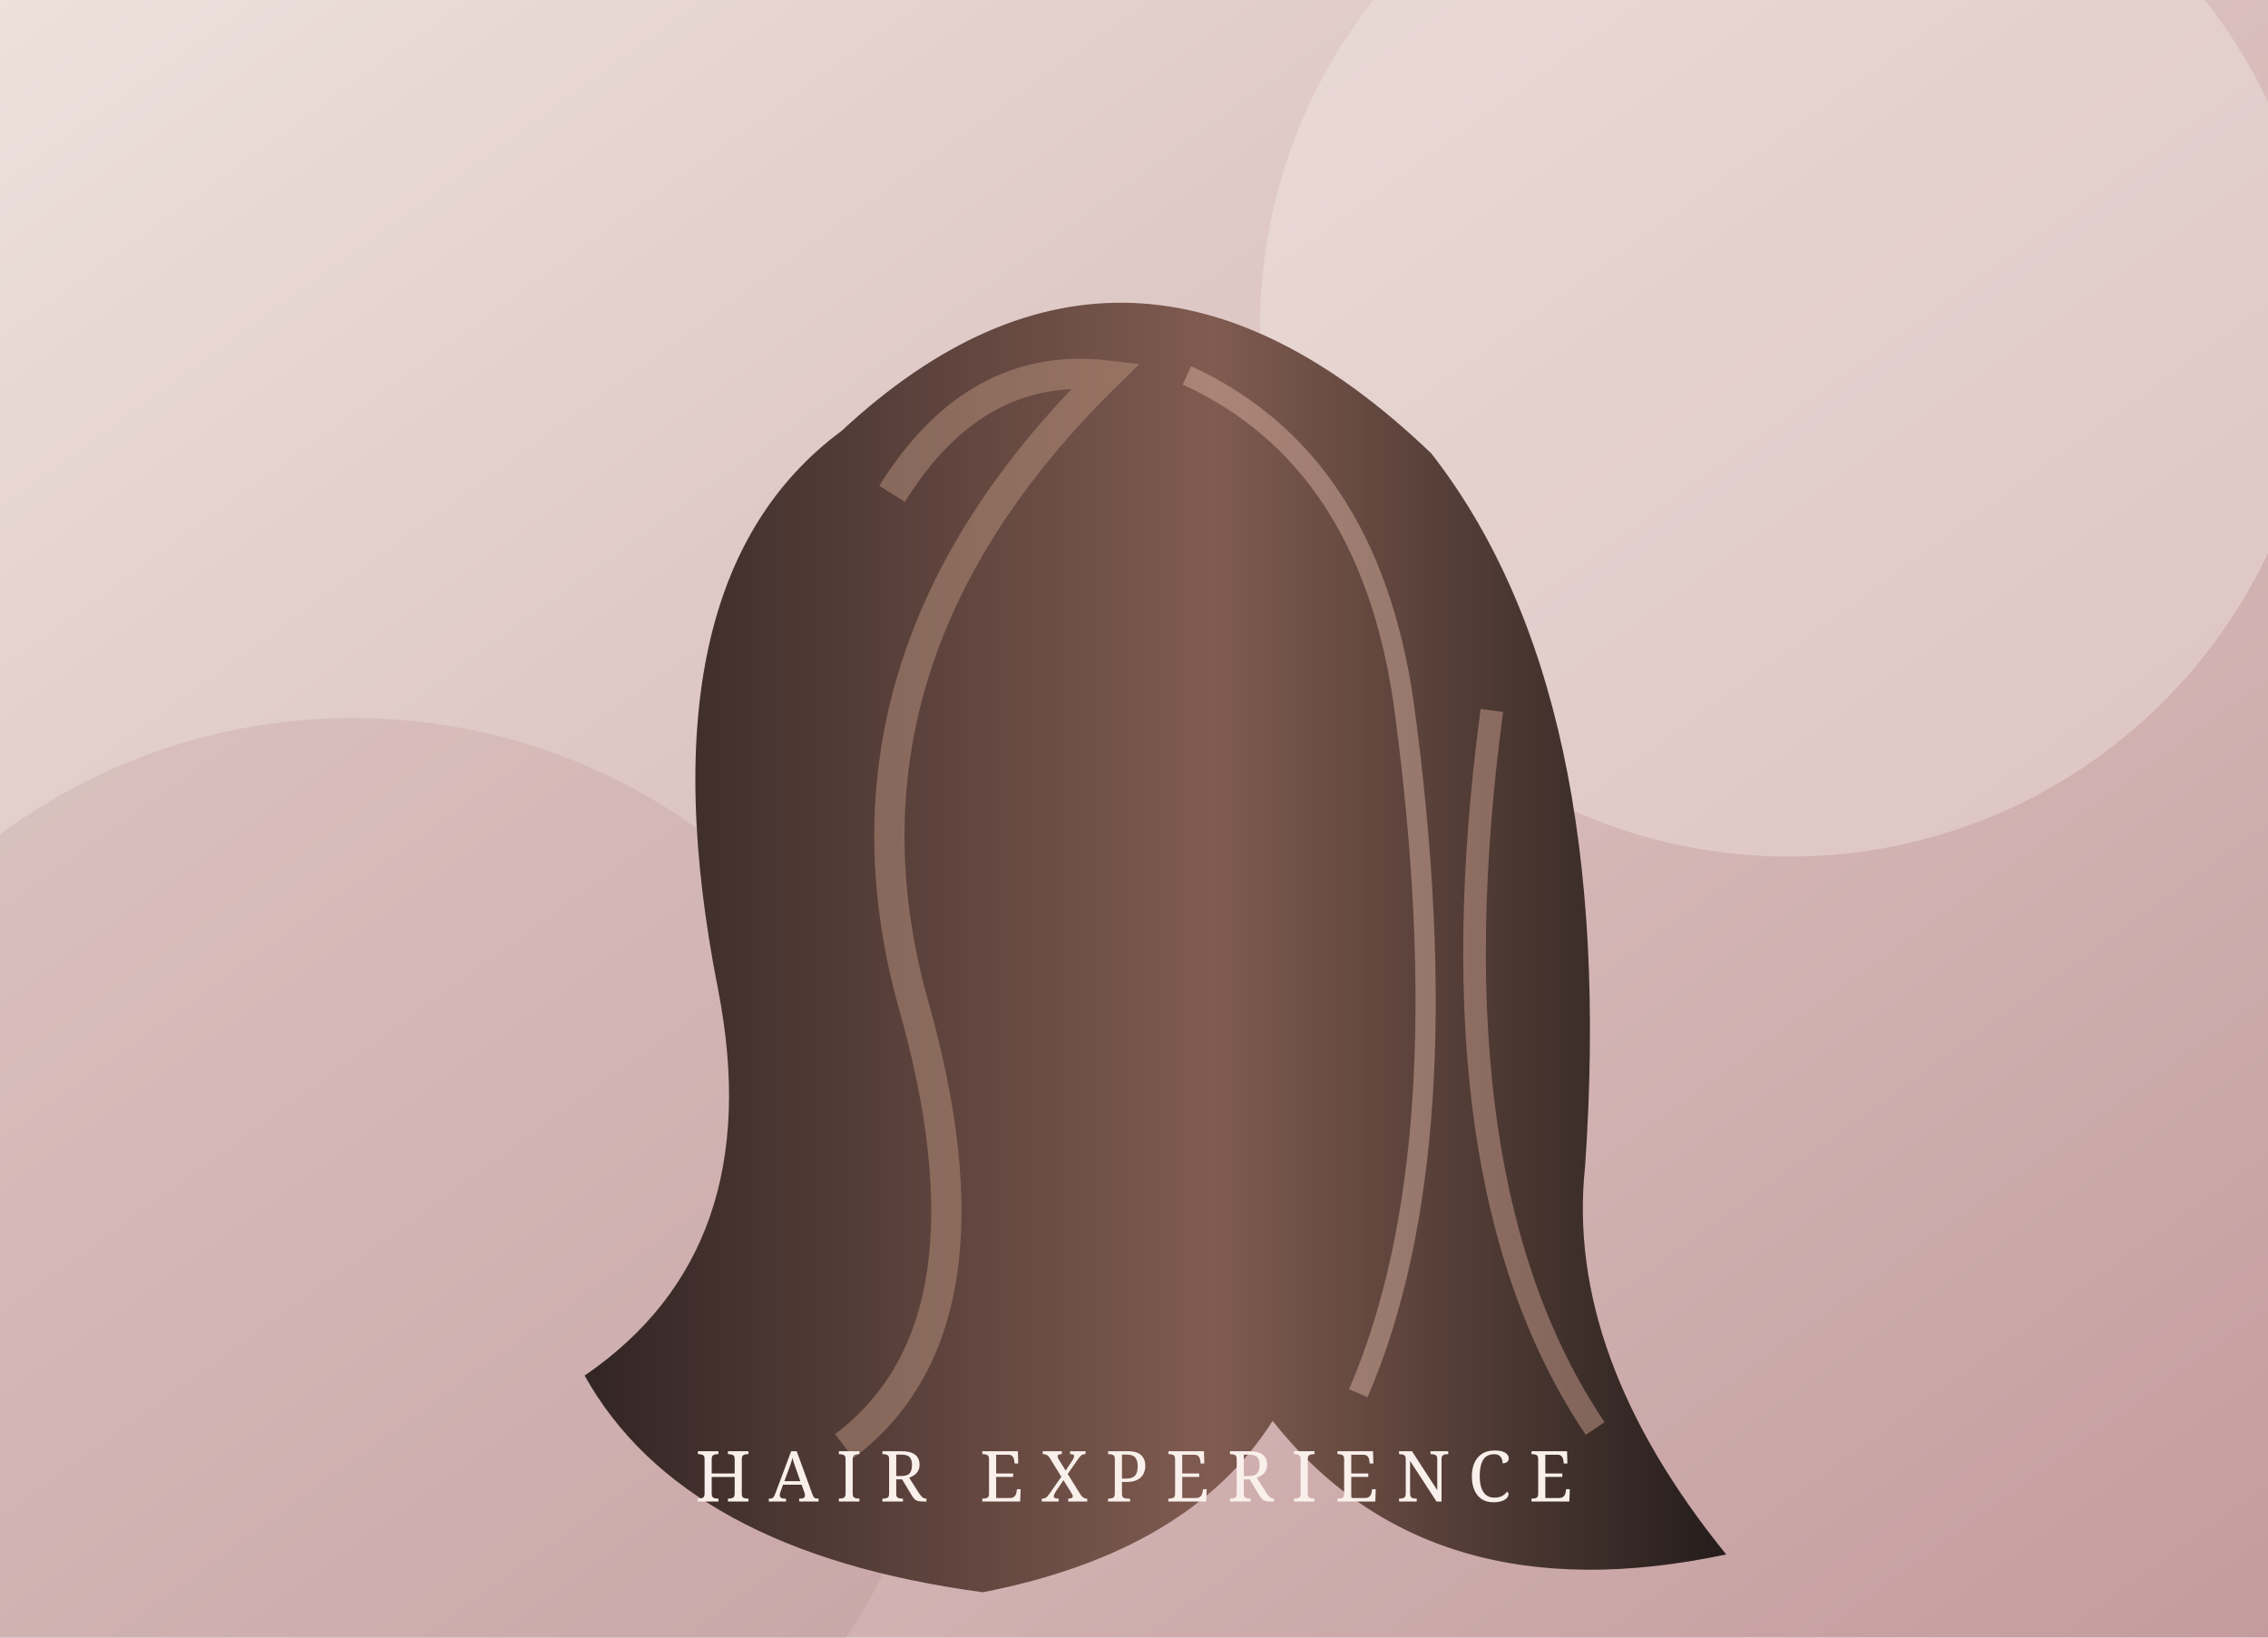
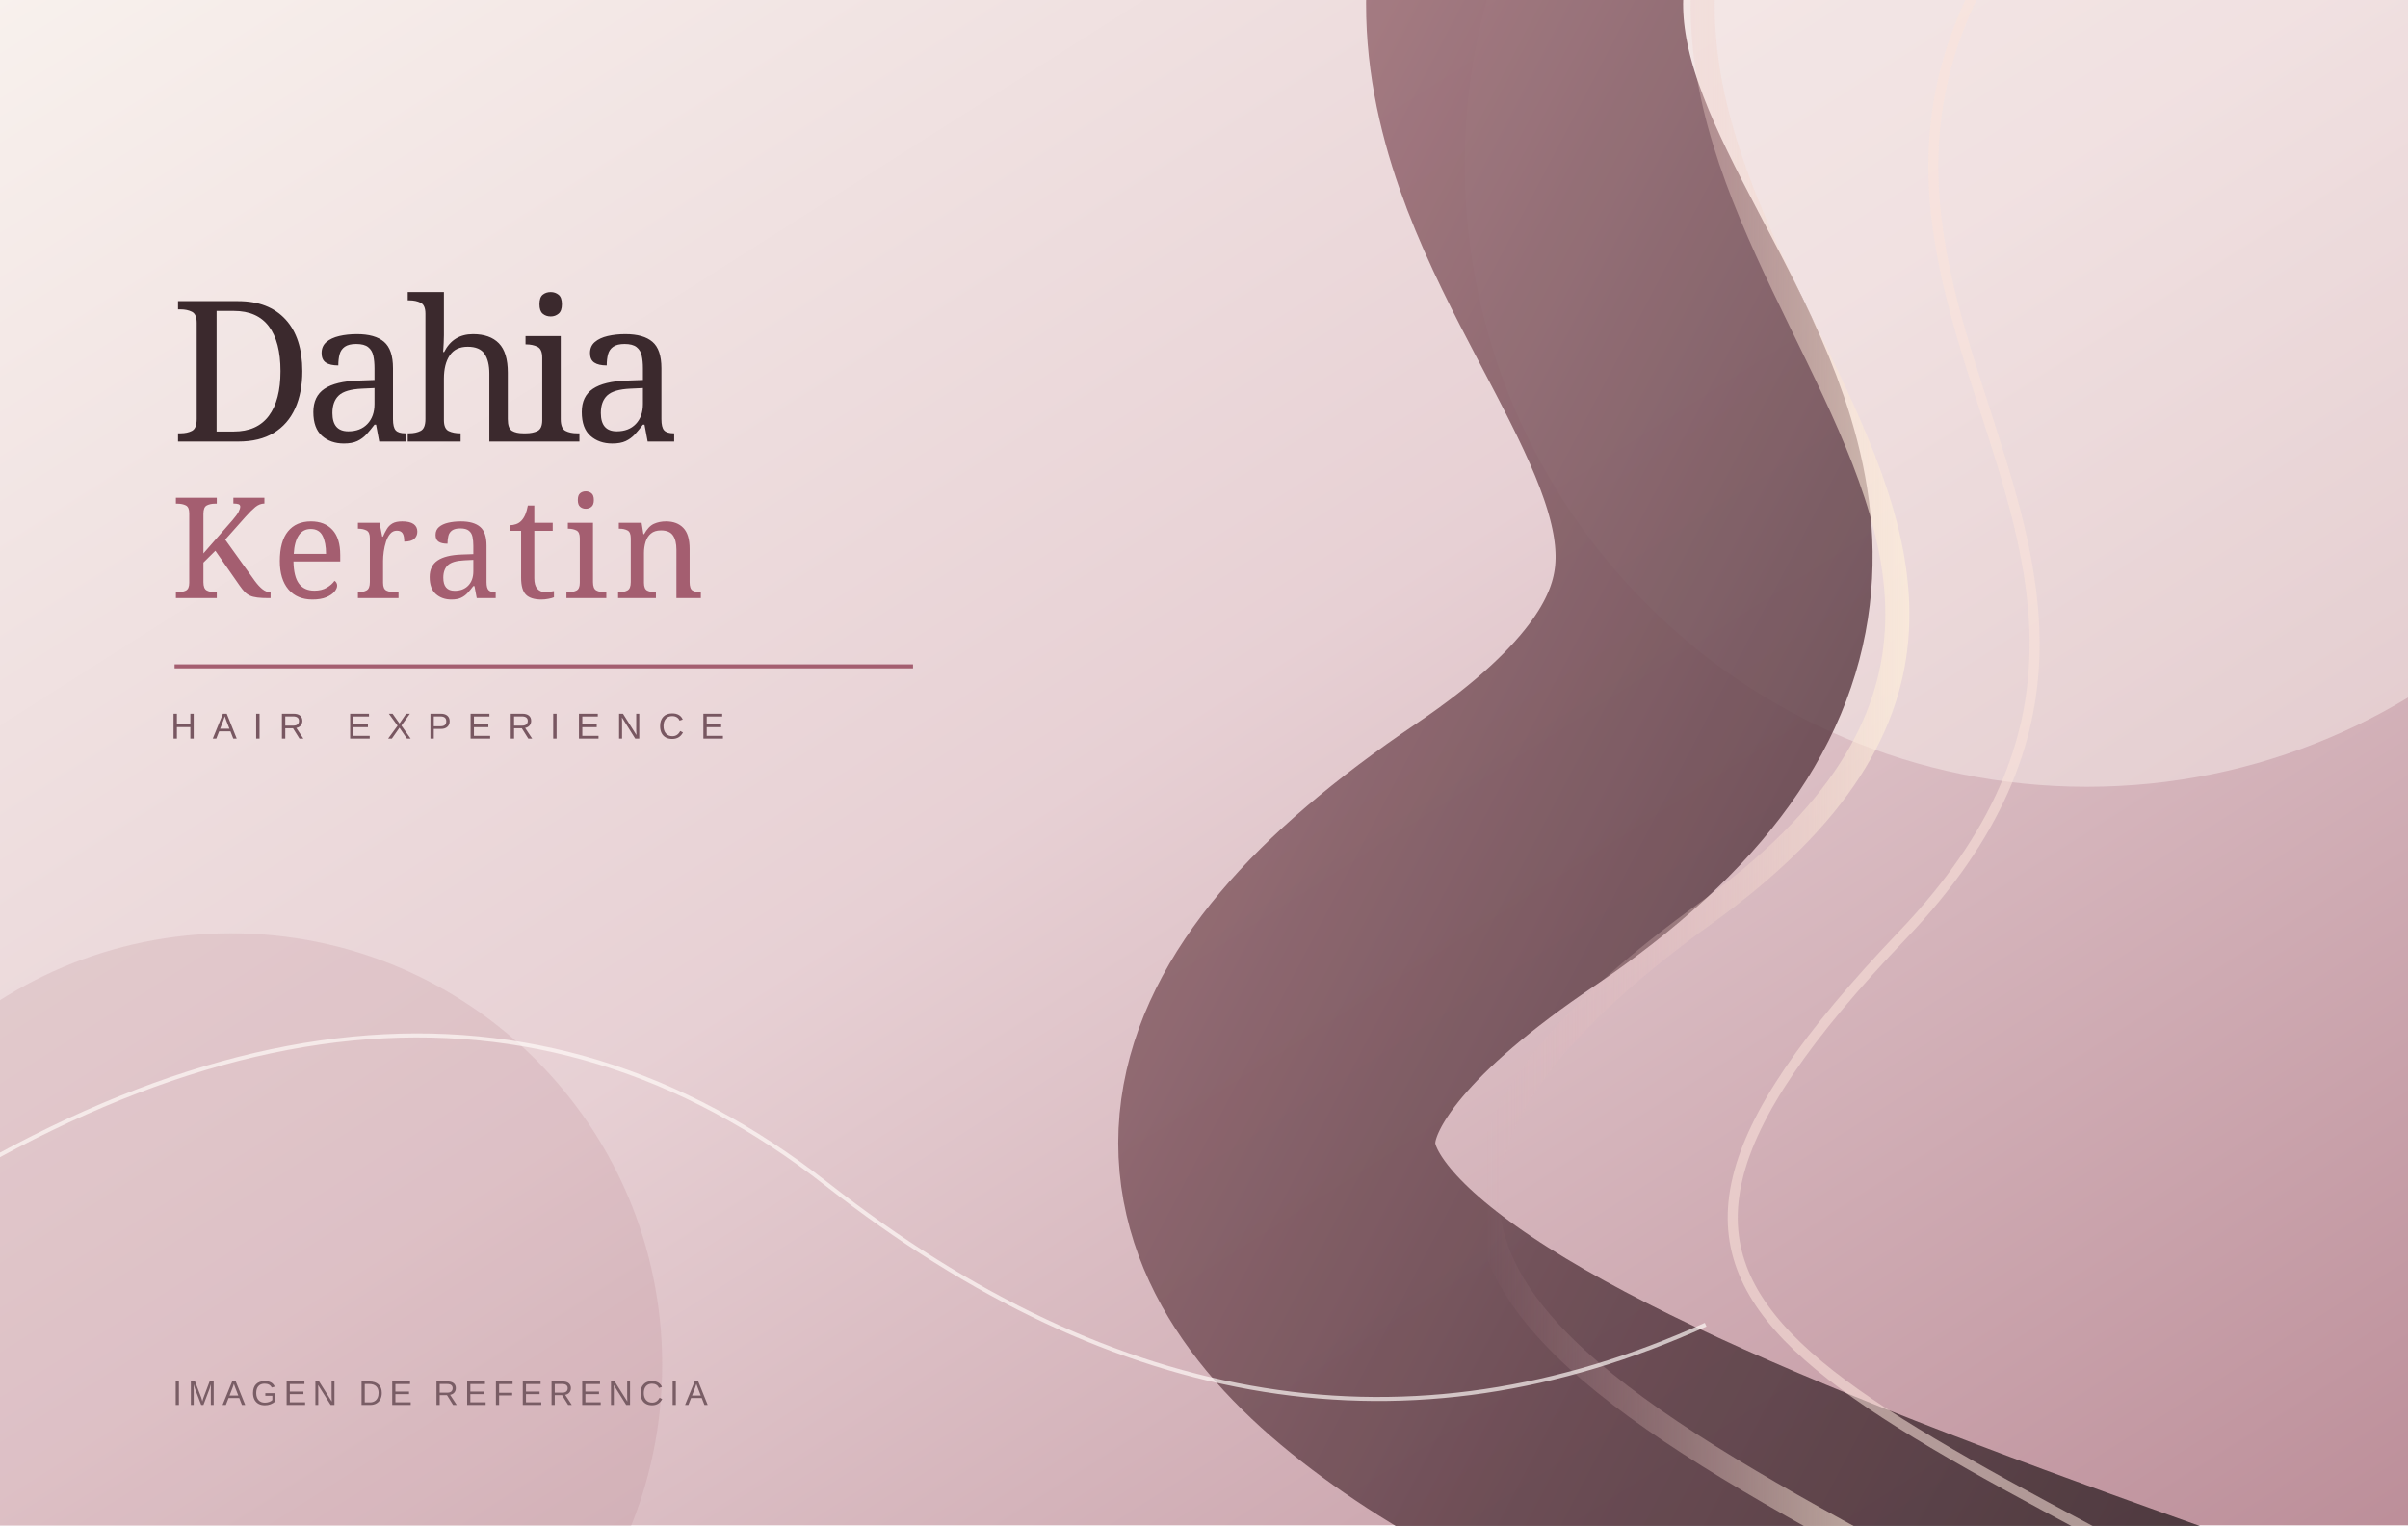
- <svg xmlns="http://www.w3.org/2000/svg" viewBox="0 0 900 650" role="img" aria-label="Ilustración de cuidado capilar">
+ <svg xmlns="http://www.w3.org/2000/svg" viewBox="0 0 1200 760" role="img" aria-labelledby="title desc">
  <defs>
-     <linearGradient id="bg" x1="0" y1="0" x2="1" y2="1">
-       <stop stop-color="#ede1dc" />
-       <stop offset="1" stop-color="#c49b9d" />
+     <linearGradient id="canvas" x1="0" y1="0" x2="1" y2="1">
+       <stop stop-color="#f8f1ed" />
+       <stop offset=".48" stop-color="#e7d0d4" />
+       <stop offset="1" stop-color="#bc8e99" />
    </linearGradient>
-     <linearGradient id="hair" x1="0" x2="1">
-       <stop stop-color="#322524" />
-       <stop offset=".55" stop-color="#805b50" />
-       <stop offset="1" stop-color="#241d1b" />
+     <linearGradient id="ribbon" x1="0" y1="0" x2="1" y2="1">
+       <stop stop-color="#a7747d" />
+       <stop offset=".55" stop-color="#5b3d45" />
+       <stop offset="1" stop-color="#2d2225" />
+     </linearGradient>
+     <linearGradient id="highlight" x1="0" y1="0" x2="1" y2="0">
+       <stop stop-color="#e2b1b7" stop-opacity="0" />
+       <stop offset=".5" stop-color="#fff1dc" stop-opacity=".7" />
+       <stop offset="1" stop-color="#e2b1b7" stop-opacity="0" />
    </linearGradient>
  </defs>
-   <rect width="900" height="650" fill="url(#bg)" />
-   <circle cx="710" cy="130" r="210" fill="#f7eee8" opacity=".36" />
-   <circle cx="140" cy="520" r="235" fill="#ae7b81" opacity=".18" />
-   <path d="M334 171 Q448 65 568 180 Q642 275 629 463 Q621 538 685 617 Q567 642 505 564 Q472 616 390 632 Q271 616 232 546 Q305 496 285 393 Q253 231 334 171Z" fill="url(#hair)" />
-   <path d="M354 196 Q387 143 439 149 Q325 261 362 397 Q399 526 335 574" fill="none" stroke="#b48d79" stroke-width="12" opacity=".53" />
-   <path d="M471 149 Q543 182 557 279 Q581 456 539 553" fill="none" stroke="#dab5a3" stroke-width="8" opacity=".47" />
-   <path d="M592 282 Q567 469 633 567" fill="none" stroke="#d7a996" stroke-width="9" opacity=".45" />
-   <text x="450" y="596" fill="#f9f0ec" text-anchor="middle" font-family="Georgia,serif" font-size="28" letter-spacing="7">HAIR EXPERIENCE</text>
+   <rect width="1200" height="760" fill="url(#canvas)" />
+   <circle cx="1040" cy="82" r="310" fill="#fff9f6" opacity=".4" />
+   <circle cx="115" cy="680" r="215" fill="#b37b87" opacity=".18" />
+   <path d="M820-130 C610 95 1040 230 750 426 S770 730 1170 870" fill="none" stroke="url(#ribbon)" stroke-width="158" stroke-linecap="round" opacity=".85" />
+   <path d="M900-130 C712 105 1120 260 850 455 S860 720 1170 900" fill="none" stroke="url(#highlight)" stroke-width="12" stroke-linecap="round" />
+   <path d="M1040-80 C830 135 1140 265 948 466 S910 680 1220 860" fill="none" stroke="#fbe4da" stroke-width="5" opacity=".55" />
+   <path d="M-100 640 Q195 420 412 590 T850 660" fill="none" stroke="#fffaf7" stroke-width="2" opacity=".68" />
+   <g transform="translate(85 220)" fill="#3b292d">
+     <text font-family="Georgia,serif" font-size="98" letter-spacing="-5">Dahia</text>
+     <text y="78" font-family="Georgia,serif" font-size="70" letter-spacing="3" fill="#a45e70">Keratin</text>
+     <path d="M2 112 H370" stroke="#a45e70" stroke-width="2" />
+     <text y="148" font-family="Arial,sans-serif" font-size="18" letter-spacing="8" fill="#785761">HAIR EXPERIENCE</text>
+   </g>
+   <text x="86" y="700" font-family="Arial,sans-serif" font-size="17" letter-spacing="3" fill="#795d65">IMAGEN DE REFERENCIA</text>
</svg>
